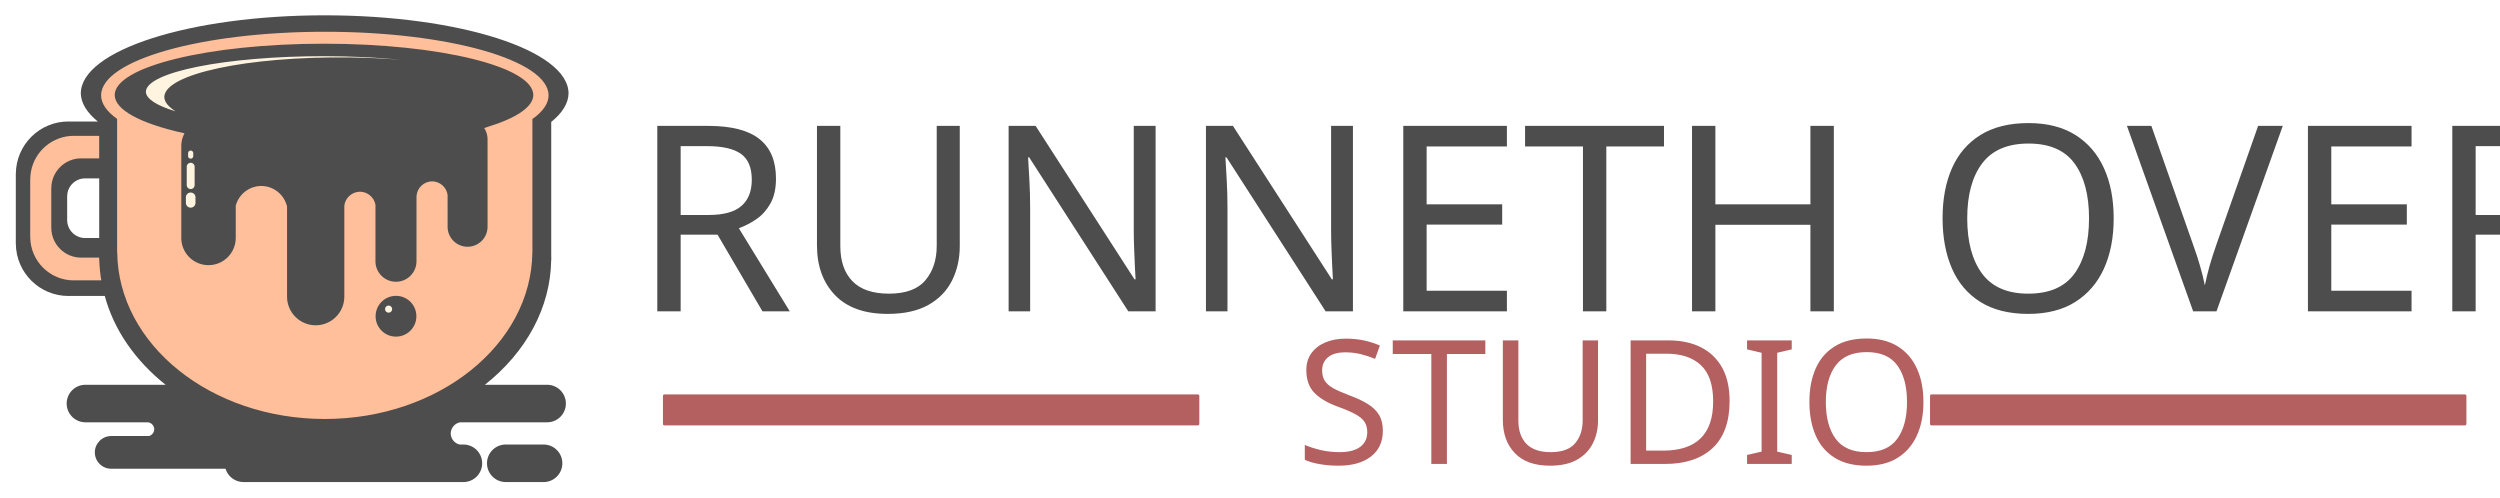
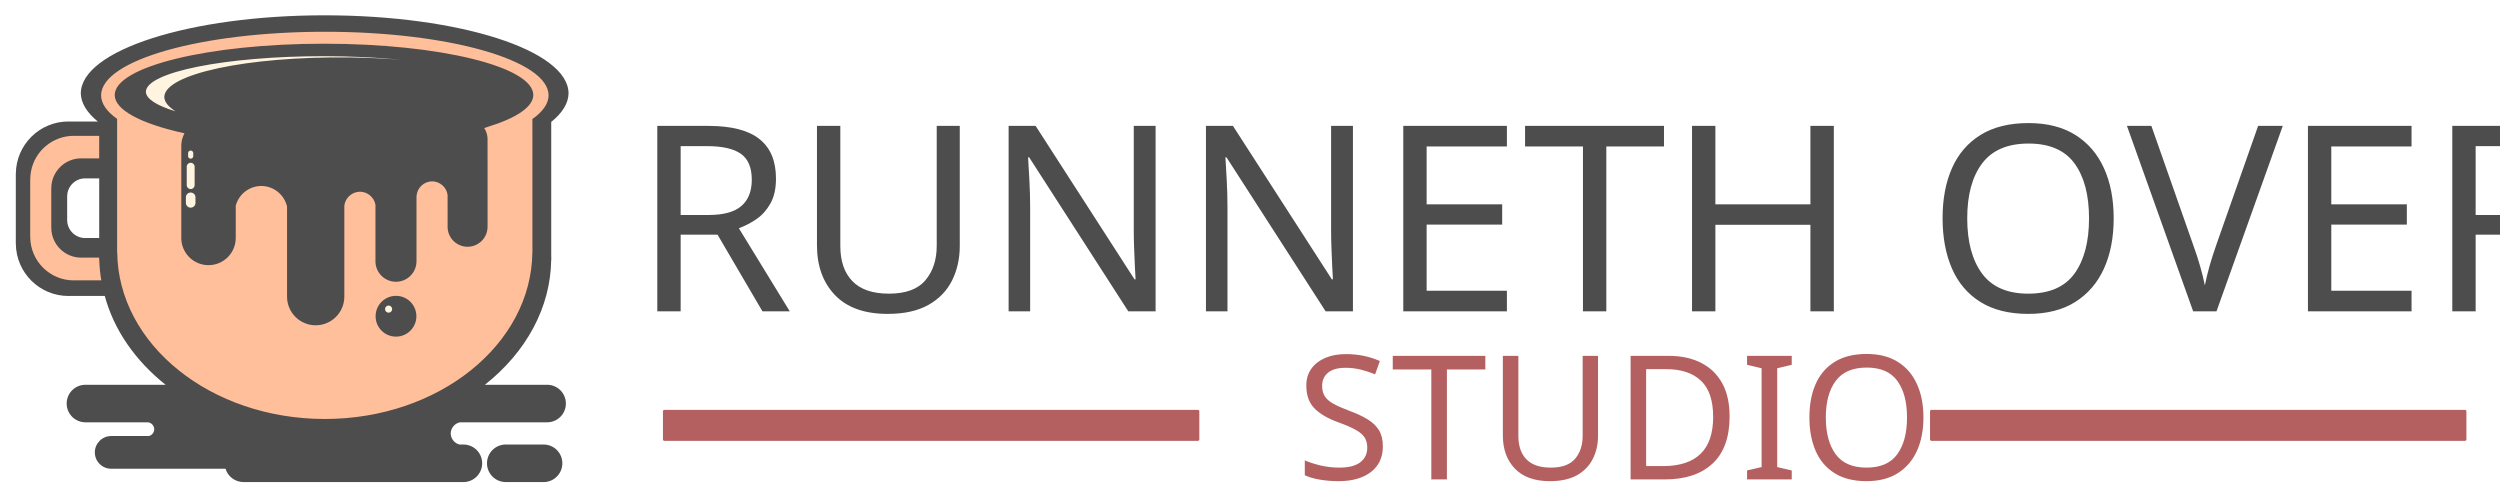
<svg xmlns="http://www.w3.org/2000/svg" width="1940.55" height="386.362" viewBox="0 0 513.437 102.225" version="1.1" id="svg1" xml:space="preserve">
  <defs id="defs1" />
  <g id="layer7" style="display:none" transform="translate(2.643998,2.489263)">
    <path style="fill:#ff0000;stroke:#ff0000;stroke-width:0.376px;stroke-linecap:butt;stroke-linejoin:miter;stroke-opacity:1" d="m 142.875,83.301 c 0,98.924 0,100.056 0,100.056" id="path16" />
  </g>
  <g id="layer5" style="display:none" transform="translate(2.643998,2.489263)">
    <path style="display:inline;fill:none;stroke:#07ff00;stroke-width:1.269;stroke-linecap:butt;stroke-linejoin:miter;stroke-dasharray:none;stroke-opacity:1" d="m 351.95,277.151 c -256.938,0 -256.938,0 -256.938,0" id="path18" />
  </g>
  <g id="layer8" style="display:none" transform="translate(2.643998,2.489263)">
    <rect style="display:inline;fill:#fff4e0;fill-opacity:1;stroke:none;stroke-width:0;stroke-linecap:round;stroke-linejoin:round;stroke-opacity:1" id="rect115" width="508" height="285.75" x="-4.9999999e-06" y="-4.9999999e-06" />
    <circle style="display:inline;fill:#00ff00;fill-opacity:1;stroke:#ff0000;stroke-width:0;stroke-linecap:round;stroke-linejoin:round;stroke-opacity:1" id="path115" cx="254" cy="142.875" r="142.875" />
  </g>
  <g id="g6" transform="translate(2.643998,2.489263)" style="display:none">
    <g id="g2" style="opacity:1;fill:#fff4e0;fill-opacity:1;stroke:none">
      <path id="path1" style="display:inline;opacity:1;fill:#fff4e0;fill-opacity:1;stroke:none;stroke-width:0.227px;stroke-linecap:butt;stroke-linejoin:miter;stroke-opacity:1" d="M 63.672,1.992 C 62.924,2.007 62.229,2.044 61.598,2.104 51.491,3.067 33.603,4.751 27.426,7.238 21.25,9.724 18.522,12.291 17.399,14.457 c -1.123,2.166 -0.642,4.893 0.241,6.096 0.882,1.203 1.444,3.209 1.444,3.209 -0.802,0 -5.936,-0.321 -8.102,0.08 -2.166,0.401 -8.824,4.332 -9.145,8.824 -0.321,4.492 -0.08,17.487 1.043,18.69 1.123,1.203 5.053,5.615 8.824,5.695 3.77,0.08 8.021,-0.642 8.663,-0.08 0.642,0.561 4.091,9.064 5.134,10.508 1.043,1.444 9.385,10.428 13.877,12.273 4.492,1.845 16.364,5.775 27.513,5.454 11.15,-0.321 27.594,-8.102 29.278,-9.706 1.685,-1.604 10.107,-13.717 11.15,-17.246 1.043,-3.529 1.203,-35.856 1.203,-35.856 0,0 3.209,-3.208 3.449,-5.134 0.241,-1.925 -3.77,-7.54 -8.904,-9.305 C 98.256,6.305 74.901,1.76 63.672,1.992 Z M 61.718,8.2 A 35.094,7.981 0 0 1 91.124,11.828 35.094,7.981 0 0 0 68.009,9.852 35.094,7.981 0 0 0 32.915,17.834 35.094,7.981 0 0 0 38.669,22.195 35.094,7.981 0 0 1 26.624,16.182 35.094,7.981 0 0 1 61.718,8.2 Z M 35.287,27.853 h 2.647 v 13.075 h -2.647 z m -24.465,5.695 h 7.219 v 13.396 h -7.219 z m 65.054,26.15 h 2.647 v 2.486 h -2.647 z" />
      <path id="path2" style="opacity:1;fill:#fff4e0;fill-opacity:1;stroke:none;stroke-width:0;stroke-linecap:round;stroke-linejoin:round;stroke-opacity:1" d="M 62.941,8.36 A 36.397,8.021 0 0 0 26.544,16.382 36.397,8.021 0 0 0 40.432,22.667 36.397,8.021 0 0 1 32.021,17.557 36.397,8.021 0 0 1 68.418,9.536 36.397,8.021 0 0 1 90.922,11.255 36.397,8.021 0 0 0 62.941,8.36 Z M 35.368,27.993 v 12.393 h 2.346 V 27.993 Z m 41.784,32.156 a 0.854,0.854 0 0 0 -0.854,0.854 0.854,0.854 0 0 0 0.854,0.854 0.854,0.854 0 0 0 0.854,-0.854 0.854,0.854 0 0 0 -0.854,-0.854 z" />
    </g>
    <path id="path3" style="display:inline;opacity:1;fill:#fff4e0;fill-opacity:1;stroke:none;stroke-width:0;stroke-linecap:round;stroke-linejoin:round" d="m 59.66,-2.449 c -12.254,0.448 -24.663,1.879 -36.175,6.319 -4.378,1.792 -8.81,4.226 -11.422,8.318 -1.223,2.119 -1.607,4.759 -0.839,7.102 -4.554,0.116 -9.091,2.45 -11.487,6.386 -2.008,3.086 -2.618,6.885 -2.303,10.506 0.07,4.775 -0.249,9.579 0.343,14.331 1.306,6.274 7.426,11.17 13.853,10.942 1.65,0.058 3.301,-0.017 4.952,0.003 1.477,4.391 3.969,8.4 6.961,11.92 -3.65,0.034 -7.343,-0.255 -10.956,0.369 -4.125,1.324 -6.15,7.002 -3.517,10.53 1.191,1.783 3.236,2.868 5.336,3.139 -1.689,3.177 -0.226,7.745 3.249,8.987 2.759,1.045 5.744,0.359 8.608,0.55 5.184,8.77e-4 10.367,-0.014 15.551,0.055 1.022,1.121 2.259,2.115 3.788,2.4 2.618,0.645 5.327,0.113 7.986,0.287 13.399,-0.013 26.801,0.055 40.199,-0.125 1.153,-0.151 2.165,-0.775 3.105,-1.42 1.765,1.491 4.179,1.627 6.384,1.571 2.217,-0.167 4.447,0.147 6.654,-0.167 2.103,-0.246 4.084,-1.45 5.098,-3.335 1.62,-2.78 1.212,-6.782 -1.415,-8.815 -0.17,-0.302 -1.172,-0.587 -0.606,-0.779 3.561,-1.853 4.973,-7.062 2.441,-10.296 -1.608,-2.199 -4.423,-3.206 -7.084,-3.027 -1.168,0.051 -2.335,0.101 -3.504,0.055 5.694,-6.595 9.156,-15.251 8.884,-24.018 -0.005,-8.448 -0.028,-16.896 0.042,-25.343 1.276,-1.407 2.583,-2.907 3.073,-4.803 0.892,-2.915 0.109,-6.223 -1.925,-8.481 C 112.087,7.167 107.82,5.231 103.717,3.54 96.246,0.639 88.278,-0.674 80.358,-1.64 73.489,-2.395 66.566,-2.584 59.66,-2.449 Z M 103.518,31.066 c 0.008,7.048 0.096,14.105 -0.25,21.145 -0.946,7.559 -5.45,14.337 -11.377,18.974 C 83.759,77.593 73.206,80.571 62.966,80.339 56.176,80.215 49.242,78.594 43.182,75.582 35.796,71.922 29.257,65.843 26.29,58.024 25.374,55.58 24.841,53.035 24.692,50.498 24.455,44.073 24.659,37.641 24.583,31.213 c -0.007,-2.135 -0.008,-4.271 0.021,-6.406 2.192,1.093 4.573,1.713 6.895,2.463 -0.203,1.752 0.003,3.531 -0.067,5.295 -0.002,5.201 -0.144,10.414 0.209,15.606 0.848,5.021 6.802,8.338 11.525,6.457 3.845,-1.394 6.228,-5.639 5.809,-9.647 0.113,-1.774 -0.424,-3.699 0.391,-5.356 1.062,-1.182 3.617,-0.765 3.721,1.005 0.219,1.84 -0.082,3.694 0.06,5.54 0.05,4.937 -0.236,9.904 0.364,14.816 1.338,5.052 7.717,8.089 12.418,5.668 3.643,-1.627 5.781,-5.802 5.309,-9.714 0.048,-4.85 -0.056,-9.701 0.058,-14.55 0.061,3.611 -0.253,7.261 0.344,10.84 0.377,1.407 1.222,2.678 2.355,3.59 -3.282,2.596 -3.564,8.176 -0.376,10.964 2.871,2.795 8.16,2.689 10.658,-0.556 2.577,-2.927 2.284,-8.045 -0.92,-10.406 2.263,-1.759 2.971,-4.83 2.728,-7.567 0.04,-3.151 -0.119,-6.305 0.036,-9.454 -0.017,2.857 -0.348,6.002 1.328,8.503 2.39,3.453 8.038,4.136 10.969,1.006 2.017,-1.923 2.526,-4.902 2.225,-7.569 0.011,-5.296 0.035,-10.592 -0.018,-15.888 0.984,-0.337 1.955,-0.719 2.883,-1.191 0.004,2.135 0.008,4.271 0.012,6.406 z m -88.953,6.486 c -0.037,1.828 0.029,3.657 -0.035,5.484 -0.366,-0.647 -0.116,-1.458 -0.214,-2.179 0.027,-1.094 -0.066,-2.239 0.163,-3.298 0.01,0.003 0.146,-0.216 0.086,-0.008 z m 62.637,22.986 c 0.676,0.141 -0.116,1.25 -0.335,0.507 -0.036,-0.191 0.08,-0.548 0.335,-0.507 z" />
-     <g id="g4" style="fill:#fff4e0;fill-opacity:1">
+     <g id="g4" style="display:none;fill:#fff4e0;fill-opacity:1">
      <path id="text3" style="font-style:normal;font-variant:normal;font-weight:normal;font-stretch:normal;font-size:35.551px;font-family:Stylish;-inkscape-font-specification:Stylish;fill:#fff4e0;fill-opacity:1;stroke:none;stroke-width:0.52;stroke-linecap:round;stroke-opacity:1" d="m 362.039,67.93 c -3.693,0.144 -7.13,2.325 -9.141,5.377 0.33,-1.767 -0.664,-3.574 -2.229,-4.399 -1.891,-1.009 -4.17,-0.862 -6.196,-0.405 -1.944,0.465 -3.856,2.122 -3.734,4.266 0.024,0.438 0.207,0.975 -0.183,0.32 -2.078,-2.996 -5.66,-4.628 -9.23,-4.889 -2.064,-0.144 -4.137,0.016 -6.203,0.054 -1.704,0.156 -3.658,0.483 -4.799,1.887 -1.937,-2.221 -5.826,-2.31 -7.742,-0.016 -0.947,1.086 -1.098,2.6 -0.875,3.97 0.217,3.864 0.23,7.83 -0.301,11.694 0.048,1.102 -1.196,1.972 -2.193,1.465 -0.615,-0.53 -0.313,-1.49 -0.54,-2.203 -0.436,-4.03 -0.169,-8.086 -0.096,-12.125 -0.076,-1.936 -1.55,-3.628 -3.41,-4.097 -1.635,-0.497 -3.463,-0.223 -4.926,0.642 -1.32,-1.245 -3.228,-1.475 -4.961,-1.341 -4.063,0.033 -8.154,-0.159 -12.192,0.373 -1.17,0.155 -2.406,0.63 -3.142,1.541 -2.101,-1.994 -5.174,-2.192 -7.917,-2.084 -3.899,0.034 -7.952,2.422 -9.165,6.254 -1.282,4.251 1.18,9.15 5.256,10.828 1.473,0.837 3.063,1.314 4.397,2.297 -1.555,0.065 -2.705,-1.089 -3.894,-1.904 -1.917,-1.524 -4.939,-0.482 -5.938,1.63 -1.093,2.392 -0.198,5.385 1.823,7.004 1.424,1.263 3.382,1.513 5.177,1.878 3.57,0.608 7.599,-0.022 10.273,-2.631 2.203,-2.075 3.166,-5.334 2.416,-8.27 -0.629,-2.737 -2.576,-5.14 -5.127,-6.317 1.274,0.214 2.565,-0.395 3.418,-1.322 1.373,0.961 3.183,0.645 4.662,0.129 0.026,3.614 0.218,7.264 -0.327,10.847 -0.784,1.845 -1.043,4.306 0.509,5.839 2.24,2.297 6.279,2.357 8.7,0.321 1.517,-1.467 1.846,-3.904 0.943,-5.78 -0.471,-2.454 0.011,-4.956 -0.111,-7.431 0.024,-1.335 0.068,-2.68 0.148,-3.99 1.119,0.187 2.288,0.494 3.436,0.246 0.42,4.161 -0.408,8.526 1.189,12.513 1.105,2.792 3.686,4.848 6.601,5.477 2.98,0.676 6.216,0.449 9.017,-0.803 1.988,-0.898 3.639,-2.525 4.523,-4.523 -0.799,1.863 0.099,4.277 2.035,4.998 2.166,0.943 4.587,0.594 6.881,0.721 3.644,0.009 7.515,-0.908 10.154,-3.573 0.782,-0.752 1.462,-1.61 2.019,-2.541 -0.538,1.5 -0.348,3.348 0.908,4.441 1.758,1.697 4.425,1.792 6.715,1.526 2.022,-0.287 4.057,-1.781 4.221,-3.943 -0.035,-0.679 0.061,-0.547 0.385,-0.056 2.185,2.982 5.88,4.736 9.57,4.593 4.68,-0.067 9.33,-2.905 11.126,-7.298 1.827,-4.633 1.842,-10.025 -0.192,-14.593 -1.963,-3.994 -6.295,-6.816 -10.794,-6.599 -0.315,-0.006 -0.63,0.003 -0.945,0.004 z m 1.055,8.582 c 1.502,0.451 1.884,2.218 2.016,3.585 0.346,2.442 0.169,5.136 -1.226,7.239 -0.862,0.836 -2.442,0.306 -2.792,-0.801 -1.164,-2.081 -0.873,-4.587 -0.673,-6.838 0.224,-1.328 0.853,-3.029 2.384,-3.22 0.099,-0.016 0.194,0.027 0.291,0.036 z m -32.797,0.125 c 1.709,0.423 2.62,2.28 2.545,3.935 0.181,2.015 0.238,4.331 -1.134,5.971 -0.476,0.448 -1.098,0.765 -1.754,0.816 0.047,-3.591 10e-4,-7.183 0.043,-10.773 0.1,0.017 0.201,0.034 0.301,0.051 z" />
      <path id="rect3" style="fill:#fff4e0;fill-opacity:1;stroke:none;stroke-width:0.418;stroke-linecap:round;stroke-linejoin:round;stroke-dasharray:none;paint-order:normal" d="m 502.363,75.303 c -36.278,0.079 -72.557,-0.007 -108.834,0.094 -2.222,0.306 -3.394,2.854 -2.965,4.893 0.101,2.159 -0.421,4.555 0.83,6.477 1.289,1.527 3.468,1.329 5.26,1.279 35.836,-0.011 71.673,0.032 107.507,-0.057 2.175,-0.346 3.32,-2.837 2.904,-4.85 -0.104,-2.247 0.466,-4.785 -0.994,-6.727 -0.96,-0.959 -2.413,-1.147 -3.709,-1.109 z" />
      <path id="rect4" style="fill:#fff4e0;fill-opacity:1;stroke:none;stroke-width:0.418;stroke-linecap:round;stroke-linejoin:round;stroke-dasharray:none;paint-order:normal" d="m 242.068,75.32 c -36.12,0.017 -72.241,0.036 -108.361,0.014 -1.921,0.113 -3.555,1.91 -3.367,3.85 -0.043,1.764 0.012,3.532 0.021,5.294 0.105,1.603 1.177,3.251 2.876,3.448 1.78,0.342 3.597,-0.017 5.393,0.117 35.101,-0.009 70.203,0.034 105.302,-0.055 2.215,-0.348 3.328,-2.897 2.908,-4.93 -0.096,-2.23 0.453,-4.754 -1.006,-6.674 -0.982,-0.967 -2.453,-1.134 -3.766,-1.064 z" />
+     </g>
+     <g id="layer1">
+       <path style="fill:#fff4e0;fill-opacity:1;stroke-width:0.265" d="m 230.48,58.978 c -1.129,-3.469 -0.403,-30.976 -0.403,-30.976 0,0 5.163,-4.598 6.292,-5.082 1.129,-0.484 0.968,-1.533 1.936,-1.613 0.968,-0.081 5.485,-0.887 5.969,-0.403 0.484,0.484 5.889,8.631 5.969,10.89 0.081,2.259 0.242,-7.744 1.049,-8.712 0.807,-0.968 3.711,-3.146 5.082,-3.146 1.371,0 5.082,-0.161 6.131,0.242 1.049,0.403 4.759,2.501 4.759,3.388 0,0.887 1.452,35.816 1.049,36.138 -0.403,0.323 -1.855,0.323 -2.259,0.726 -0.403,0.403 -7.905,5.969 -9.277,5.243 -1.371,-0.726 -4.517,-4.275 -5.001,-5.243 -0.484,-0.968 -5.082,-8.954 -6.211,-9.841 -1.129,-0.887 2.178,9.438 2.097,10.083 -0.081,0.645 -1.936,2.904 -3.549,3.065 -1.613,0.161 -8.551,1.21 -10.164,0.403 -1.613,-0.807 -5.082,-4.033 -5.163,-5.082 -0.081,-1.049 1.694,-0.081 1.694,-0.081 z" id="path6" />
    </g>
    <g id="g5" style="display:inline;fill:#fff4e0;fill-opacity:1">
      <path id="text4" style="font-style:normal;font-variant:normal;font-weight:normal;font-stretch:normal;font-size:53.327px;font-family:Skranji;-inkscape-font-specification:Skranji;fill:#fff4e0;fill-opacity:1;stroke:none;stroke-width:0.52;stroke-linecap:round" d="m 395.566,18.662 c -2.177,0.334 -4.431,0.498 -6.454,1.438 -2.361,0.539 -4.607,1.659 -6.312,3.397 -2.731,2.255 -5.449,4.759 -6.845,8.092 -1.326,2.467 -2.135,5.2 -2.299,7.999 -0.515,5.825 1.217,11.767 4.634,16.496 1.486,2.274 3.518,4.11 5.704,5.695 2.27,1.754 4.883,3.169 7.761,3.553 4.095,0.685 8.283,-0.064 12.228,-1.197 2.608,-0.787 4.844,-2.413 6.838,-4.222 2.183,-1.863 3.886,-4.197 5.334,-6.657 1.335,-2.092 2.238,-4.456 2.493,-6.932 0.266,-2.028 0.254,-4.086 0.045,-6.119 1.293,3.447 2.437,6.945 3.469,10.477 1.2,3.813 2.302,7.664 3.701,11.407 0.83,1.77 2.657,3.116 4.663,3.014 1.802,0.094 3.622,0.08 5.416,-0.107 2.143,-0.38 4.096,-2.048 4.447,-4.254 1.068,-3.446 2.183,-6.882 2.914,-10.42 1.04,-4.729 1.881,-9.517 3.494,-14.074 0.111,-0.236 0.409,-1.637 0.361,-0.892 -0.021,1.912 0.126,3.822 -0.026,5.734 -0.315,5.627 0.44,11.28 -0.25,16.893 -0.267,1.399 -0.378,2.945 0.415,4.207 1.131,1.939 3.482,2.792 5.642,2.687 2.196,0.096 4.455,0.345 6.683,0.142 2.466,-0.096 4.901,-0.35 7.372,-0.046 2.05,0.124 4.194,0.429 6.184,-0.221 1.524,-0.646 2.329,-2.251 2.618,-3.798 0.178,-0.561 0.392,-1.109 0.595,-1.661 -0.044,1.444 -0.091,3.127 1.098,4.168 1.179,1.171 2.914,1.433 4.504,1.412 2.367,0.185 4.763,0.022 7.1,-0.36 1.628,-0.329 2.957,-1.609 3.381,-3.209 0.615,-2.216 -0.363,-4.561 -0.499,-6.693 1.669,2.755 2.811,5.785 4.273,8.643 1.197,1.83 3.634,2.62 5.699,1.954 2.274,-0.622 4.165,-2.111 6.248,-3.155 1.475,-0.806 2.672,-2.317 2.592,-4.067 0.004,-2.119 -1.532,-3.794 -3.033,-5.101 -1.692,-1.631 -2.8,-3.737 -4.274,-5.55 -0.687,-0.474 0.048,-0.757 0.445,-1.096 1.641,-1.286 3.231,-2.635 4.838,-3.962 0.585,-1.621 1.696,-3.177 1.474,-4.983 0.238,-2.611 -1,-5.055 -2.42,-7.154 -1.48,-2.334 -2.798,-4.773 -4.337,-7.067 -1.108,-1.575 -2.743,-2.737 -4.597,-3.257 -2.19,-0.745 -4.55,-0.591 -6.794,-0.228 -2.58,0.146 -5.108,-0.167 -7.676,-0.353 -0.993,-0.151 -1.971,0.032 -2.976,0.122 -2.312,0.327 -4.009,2.509 -4.239,4.76 -0.198,1.492 0.114,2.986 0.09,4.483 0.155,2.166 0.181,4.337 0.041,6.502 -0.118,5.679 0.356,11.361 0.059,17.036 -0.018,0.759 -0.1,0.616 -0.325,0.034 -0.494,-1.116 -1.65,-1.75 -2.834,-1.817 -0.714,0.035 0.116,-0.42 0.241,-0.748 0.853,-1.146 0.616,-2.637 1.002,-3.942 0.515,-2.563 1.243,-5.302 0.373,-7.867 -0.847,-1.766 -3.031,-2.134 -4.796,-2.122 -2.9,-0.044 -5.8,0.038 -8.7,-0.009 0.123,-0.411 -0.284,-1.315 0.149,-1.404 2.103,0.091 4.244,-0.052 6.29,0.526 1.997,0.479 4.382,0.822 6.119,-0.545 1.775,-1.554 1.875,-4.197 1.409,-6.349 -0.444,-2.066 -1.123,-4.084 -1.901,-6.045 -0.73,-1.573 -2.425,-2.906 -4.236,-2.479 -1.328,0.237 -2.646,0.676 -4.011,0.489 -4.328,-0.14 -8.656,-0.027 -12.983,0.033 -1.406,-0.169 -2.885,-0.065 -4.127,0.682 -0.378,0.487 -0.678,0.057 -1.045,-0.16 -2.058,-1.153 -4.506,-0.622 -6.741,-0.984 -1.517,-0.106 -3.159,-0.569 -4.559,0.268 -1.677,0.878 -2.712,2.747 -2.663,4.625 -0.437,2.955 -1.149,5.858 -1.671,8.796 -0.769,-2.738 -1.63,-5.454 -2.103,-8.264 -0.372,-1.433 -0.653,-3.045 -1.743,-4.128 -1.078,-1.032 -2.633,-1.169 -4.035,-1.312 -1.32,-0.355 -2.668,-0.014 -3.984,0.126 -1.951,0.052 -4.233,-0.12 -5.74,1.364 -1.511,1.64 -1.261,4.179 -0.314,6.039 0.295,0.753 0.461,1.547 0.653,2.33 -1.445,-2.059 -3.145,-3.975 -5.134,-5.519 -2.07,-1.518 -4.428,-2.552 -6.762,-3.585 -2.456,-0.844 -5.082,-1.288 -7.653,-1.511 z m -61.475,0.371 c -3.096,0.284 -6.382,0.332 -9.168,1.879 -1.003,-1.257 -2.727,-1.582 -4.247,-1.363 -2.766,0.143 -5.504,0.375 -8.282,0.24 -4.333,-0.045 -8.67,-0.134 -12.997,-0.303 -1.656,-0.036 -3.34,0.876 -3.956,2.461 -0.24,0.545 -0.352,1.189 -0.438,1.74 -0.561,-1.73 -1.476,-3.702 -3.344,-4.297 -1.473,-0.375 -2.887,0.456 -4.359,0.468 -1.86,0.093 -3.723,-0.115 -5.586,-0.073 -3.182,-0.057 -6.366,0.199 -9.545,0.044 -2.468,-0.255 -5.286,1.496 -5.424,4.129 -0.093,1.925 0.445,3.811 0.438,5.736 0.126,2.749 -0.295,5.492 -0.118,8.24 -0.011,2.978 -0.262,5.953 -0.119,8.933 0.067,3.269 0.246,6.551 -0.082,9.811 -1.049,-0.577 -2.515,-1.225 -3.588,-0.369 -0.39,0.324 -0.381,0.943 -0.885,1.131 -0.734,0.606 -0.439,1.843 0.41,2.186 1.132,0.977 2.599,1.311 3.93,1.902 0.443,0.414 0.625,1.117 1.119,1.539 1.348,1.433 3.393,1.955 5.306,1.821 2.04,0.098 4.177,0.34 6.256,0.113 2.7,-0.097 5.406,-0.298 8.102,-0.009 2.151,0.168 4.608,0.539 6.473,-0.82 1.522,-1.291 1.566,-3.452 2.369,-5.155 0.861,-2.143 1.646,-4.665 0.569,-6.879 -0.592,-1.168 -1.92,-1.814 -3.161,-1.854 0.943,-0.789 1.238,-2.032 1.301,-3.203 0.491,-2.896 1.598,-5.994 0.73,-8.975 -0.759,-1.87 -2.971,-2.586 -4.844,-2.418 -2.908,-0.075 -5.816,0.023 -8.724,-0.017 0.12,-0.408 -0.286,-1.316 0.149,-1.4 2.315,0.046 4.612,-0.001 6.865,0.646 1.82,0.403 3.953,0.574 5.519,-0.626 0.277,0.989 0.535,1.983 0.803,2.975 0.889,-0.405 1.523,-1.202 2.396,-1.61 1.493,0.004 2.964,-0.422 4.452,-0.57 0.628,-0.209 0.216,0.804 0.332,1.188 -0.065,4.31 -0.312,8.619 -0.194,12.93 -0.004,3.645 -0.483,7.251 -0.742,10.894 -0.025,2.007 1.132,4.155 3.173,4.691 2.093,0.656 4.297,0.112 6.438,0.131 1.71,-0.124 3.504,0.168 5.149,-0.411 1.667,-0.695 2.773,-2.608 2.295,-4.395 -0.374,-3.286 -0.677,-6.551 -0.659,-9.858 -0.05,-4.556 -0.428,-9.102 -0.384,-13.659 -0.008,-0.675 -0.015,-1.35 -0.023,-2.025 1.795,0.309 4.074,0.76 5.627,-0.619 0.333,-0.322 0.051,0.724 0.14,0.987 0.068,1.457 0.29,2.907 0.195,4.372 -0.114,2.918 -0.317,5.835 -0.208,8.758 -0.014,3.428 -0.424,6.837 -0.517,10.263 -0.068,1.588 -0.5,3.368 0.374,4.857 0.784,1.6 2.628,2.432 4.36,2.233 3.157,-0.17 6.502,0.378 9.474,-0.979 2.097,-1.339 2.596,-4.104 2.232,-6.404 -0.273,-2.698 -0.398,-5.376 -0.357,-8.096 0.858,0.04 1.718,0.011 2.576,-0.027 0.277,3.546 0.173,7.214 -0.041,10.768 0.036,1.685 1.132,3.525 2.857,3.816 3.337,0.977 6.853,-0.07 10.224,0.664 0.569,0.123 1.337,0.306 1.952,-0.025 0.082,-0.636 -0.284,-1.307 -0.08,-1.908 0.647,-0.572 0.784,-1.571 0.869,-2.405 0.08,-2.02 -0.694,-3.949 -0.751,-5.962 -0.181,-1.936 -0.452,-3.87 -0.46,-5.802 0.368,-0.78 1.047,-1.398 1.24,-2.272 0.696,-2.084 0.798,-4.293 1.135,-6.447 0.185,-1.861 -0.572,-3.935 -2.334,-4.789 0.287,-3.566 0.263,-7.136 0.71,-10.678 0.193,-1.963 -0.975,-4.003 -2.876,-4.641 -2.151,-0.718 -4.475,-0.2 -6.663,-0.187 -1.415,0.085 -2.912,-0.274 -4.225,0.438 -1.557,0.661 -2.746,2.298 -2.48,4.036 0.092,3.113 0.771,6.128 0.686,9.213 -0.108,0.454 0.282,1.409 -0.169,1.54 -0.791,0.002 -1.581,0.035 -2.372,0.027 0.032,-1.663 0.087,-3.34 0.189,-4.992 0.311,-0.918 0.34,-1.973 -0.159,-2.818 0.059,-1.412 0.699,-2.779 0.496,-4.217 -0.108,-1.725 -1.245,-3.336 -2.912,-3.875 -0.778,-0.288 -1.613,-0.391 -2.439,-0.367 z m -171.385,0.102 c -2.76,0.357 -4.475,3.497 -3.807,6.088 0.189,2.354 0.405,4.705 0.576,7.061 -1.809,-2.984 -3.613,-5.978 -5.446,-8.948 -1.159,-1.747 -2.942,-3.046 -4.973,-3.577 -2.162,-0.696 -4.473,-0.51 -6.678,-0.167 -2.868,0.139 -5.672,-0.242 -8.533,-0.416 -1.426,0.095 -2.983,0.093 -4.138,1.075 -1.775,1.299 -2.411,3.619 -2.188,5.729 0.138,2.803 0.345,5.624 0.188,8.483 -0.145,4.687 0.164,9.372 0.129,14.06 0.051,1.903 -0.014,3.807 -0.412,5.674 -0.409,2.529 -0.969,5.128 -0.524,7.688 0.574,2.021 2.809,2.992 4.767,2.967 2.862,0.164 5.8,0.176 8.583,-0.573 1.93,-0.774 2.98,-2.945 2.758,-4.958 -0.077,-1.592 -0.56,-3.127 -0.696,-4.712 1.404,2.221 2.384,4.593 3.445,7.001 0.662,1.528 1.667,3.114 3.381,3.564 1.985,0.622 4.118,-0.017 5.808,-1.118 1.761,-0.996 3.663,-1.844 5.167,-3.216 0.302,-0.36 0.546,-0.772 0.709,-1.213 1.688,2.105 4.351,3.068 6.848,3.84 2.287,0.669 4.606,1.284 6.956,1.672 1.961,0.117 3.804,-0.7 5.576,-1.428 0.878,1.622 2.891,2.517 4.679,2.027 2.395,-0.302 4.797,-0.81 7.03,-1.736 0.803,-0.456 1.471,-1.173 1.814,-2.035 0.809,2.067 3.188,2.932 5.263,2.849 2.329,-0.083 4.658,0.055 6.986,0.042 1.334,-0.026 2.896,-0.217 3.668,-1.462 0.99,-1.375 0.826,-3.173 0.436,-4.725 -0.503,-2.489 -0.821,-5.053 -0.736,-7.61 1.469,2.61 3.22,5.05 4.561,7.734 1.131,1.901 1.949,4.167 3.849,5.459 1.212,0.884 2.82,0.802 4.153,0.256 2.065,-0.784 4.186,-1.548 5.914,-2.973 1.118,-0.881 2.179,-1.986 2.461,-3.433 1.258,0.136 2.764,0.003 3.547,-1.125 0.882,-0.61 0.574,-2.253 -0.576,-2.279 -1.01,-0.172 -2.126,0.159 -2.791,0.959 -0.13,-2.403 -0.447,-4.796 -0.438,-7.207 -0.148,-6.275 0.21,-12.523 0.796,-18.761 0.565,0.809 1.479,1.688 2.553,1.279 1.117,-0.407 1.152,-1.831 1.051,-2.82 0.439,-0.379 0.422,-1.106 0.037,-1.518 1.517,-1.441 3.123,-2.786 4.664,-4.203 1.008,0.28 1.89,0.971 2.922,1.131 1.238,-0.076 2.837,-0.793 2.861,-2.213 -0.099,-1.288 -1.536,-1.859 -2.645,-1.996 -1.516,0.158 -2.747,1.22 -4.193,1.634 -0.614,0.301 -0.289,1.131 0.311,1.207 1.005,0.246 -0.518,0.082 -0.89,0.105 -1.389,0.06 -2.808,-0.281 -4.176,0.025 -1.21,0.272 -1.936,1.381 -2.275,2.498 -0.158,0.481 -0.223,0.851 -0.253,0.068 -0.156,-2.194 -1.602,-4.551 -3.917,-4.898 -2.585,-0.34 -5.205,-0.257 -7.801,-0.208 -2.515,0.338 -4.83,2.665 -4.526,5.306 0.048,2.456 0.355,4.843 0.257,7.289 -1.128,-2.702 -2.339,-5.367 -3.512,-8.05 -0.989,-2.018 -2.369,-4.219 -4.67,-4.853 -1.759,-0.423 -3.499,0.409 -5.122,0.985 -1.572,0.724 -3.266,1.12 -4.857,1.84 -1.319,0.577 -2.224,1.796 -2.611,3.158 -0.541,1.399 -0.376,2.905 -0.322,4.362 0.05,5.607 0.152,11.214 0.079,16.821 -0.016,3.056 0.183,6.121 -0.234,9.161 -0.043,-0.214 -0.087,-1.057 -0.148,-1.503 -0.406,-4.791 -0.181,-9.614 -0.62,-14.405 -0.292,-4.218 0.078,-8.506 0.454,-12.749 0.125,-1.793 0.334,-3.609 0.203,-5.398 -0.417,-1.511 -2.203,-1.887 -3.566,-1.845 -1.905,-0.005 -3.815,0.069 -5.71,-0.178 -1.933,-0.153 -4.25,-0.131 -5.582,1.52 -1.625,1.866 -1.494,4.508 -1.315,6.815 0.137,4.059 0.508,8.105 0.901,12.145 0.25,3.363 0.373,6.71 0.557,10.078 -1.152,0.123 -2.322,0.063 -3.459,-0.158 0.011,-4.853 -0.504,-9.703 -0.162,-14.555 0.16,-4.13 0.687,-8.283 0.653,-12.439 -0.206,-1.928 -1.901,-3.637 -3.889,-3.601 -1.999,-0.187 -4.02,0.064 -6.01,-0.266 -1.046,-0.092 -2.096,-0.175 -3.146,-0.128 z m 94.084,0.414 c -0.889,0.061 -1.553,0.886 -1.697,1.723 -0.117,-0.64 -0.685,-0.44 -1.172,-0.424 -1.245,0.137 -2.145,1.268 -2.603,2.33 -0.046,0.959 -0.271,2.264 0.788,2.781 -4e-5,0.144 -0.757,0.222 -1.004,0.463 -0.605,0.384 -0.838,1.412 -0.107,1.789 1.324,1.048 3.498,1.273 4.783,0.047 0.361,-0.855 -0.32,-1.65 -1.09,-1.939 -0.695,-0.25 -0.381,-0.423 0.17,-0.568 0.68,-0.135 0.927,-0.401 0.475,-0.995 0.476,0.786 1.675,0.35 1.973,-0.402 0.744,-1.095 1.459,-2.577 0.738,-3.864 -0.262,-0.476 -0.659,-0.951 -1.254,-0.94 z m 5.5,0.445 c -1.532,0.013 -2.048,2.332 -0.764,3.082 0.368,0.266 0.661,0.565 0.664,1.029 0.388,0.932 1.592,0.841 2.373,0.52 1.05,-0.235 2.281,-1.187 1.869,-2.391 -0.365,-0.803 -1.078,-1.454 -1.836,-1.885 -0.715,-0.341 -1.534,-0.319 -2.307,-0.355 z m -29.279,7.178 c 0.52,0.792 -0.749,-0.125 0,0 z m -89.613,4.719 c 0.955,1.106 1.684,2.839 0.722,4.172 -0.423,0.674 -0.942,1.284 -1.452,1.892 0.212,-2.046 0.369,-4.182 0.658,-6.145 l 0.067,0.074 z m 349.721,0.096 c 0.861,1.056 1.57,2.67 0.695,3.923 -0.39,0.747 -0.912,1.42 -1.501,2.02 0.242,-2.059 0.358,-4.109 0.65,-6.119 0.052,0.059 0.104,0.117 0.156,0.176 z m -96.344,0.898 c 2.873,0.362 5.514,2.586 6.05,5.489 0.578,2.039 1.144,4.196 0.598,6.308 -0.377,1.519 -0.88,3.091 -1.883,4.317 -1.172,1.045 -2.776,1.366 -4.242,1.788 -3.365,0.777 -6.953,-1.724 -7.587,-5.077 -0.565,-2.267 -0.455,-4.595 0.032,-6.794 0.38,-2.284 1.927,-4.302 3.925,-5.42 0.976,-0.416 2.042,-0.667 3.107,-0.611 z M 159.971,43.113 c 0.188,2.658 0.066,5.311 -0.157,7.97 -0.08,1.117 -0.157,2.234 -0.161,3.355 -1.204,-1.35 -2.686,-2.468 -3.589,-4.067 -0.858,-1.173 -1.703,-2.357 -2.597,-3.504 1.942,-1.457 3.77,-3.053 5.645,-4.59 0.208,-0.555 0.453,-1.094 0.711,-1.627 0.05,0.821 0.099,1.642 0.148,2.463 z m 303.877,6.498 c 1.532,-0.005 3.142,0.07 4.521,0.809 -1.904,0.089 -3.819,0.415 -5.719,0.1 -0.067,-0.577 -0.002,-1.07 0.665,-0.891 0.177,-0.005 0.355,-0.013 0.532,-0.017 z m -180.324,0.006 c 1.575,0.023 3.264,-0.03 4.672,0.791 -1.889,0.115 -3.793,0.403 -5.68,0.109 -0.057,-0.569 -0.018,-1.079 0.693,-0.891 0.105,-0.003 0.21,-0.007 0.315,-0.009 z m -31.236,7.631 c -0.923,-0.032 -1.357,1.032 -1.029,1.796 0.424,1.09 0.315,2.485 1.326,3.263 0.487,-0.132 0.405,0.397 0.354,0.689 0.032,0.812 0.851,1.17 1.537,1.281 0.475,0.068 0.809,0.281 0.887,0.766 0.294,0.812 1.616,1.082 1.975,0.193 0.682,-1.391 1.123,-3.072 0.633,-4.594 -0.164,-0.895 -1.416,-0.865 -1.895,-0.236 -0.279,-0.16 -0.2,-0.75 -0.514,-1.004 -0.695,-0.896 -1.865,-1.195 -2.659,-1.98 -0.189,-0.104 -0.396,-0.172 -0.613,-0.174 z m 15.336,1.604 c -0.62,0.553 -1.323,-0.489 -0.325,-0.421 0.469,-0.234 0.283,0.125 0.325,0.421 z m -35.801,-0.162 c -0.953,0.211 -2.216,0.812 -2.041,1.986 0.232,0.804 0.775,1.548 1.514,1.961 -0.177,0.659 0.44,1.167 1.061,1.086 0.632,0.414 1.405,0.976 2.18,0.535 0.527,-0.176 0.51,-0.844 0.975,-1.045 0.79,-0.537 0.48,-1.923 -0.48,-2.006 -0.377,-0.175 -0.519,-0.363 -0.285,-0.73 0.092,-0.772 -0.683,-1.247 -1.371,-1.271 -0.43,-0.317 -0.994,-0.62 -1.551,-0.516 z m 13.252,0.166 c -1.959,0.164 -3.717,1.147 -5.61,1.603 -0.328,0.182 1.003,0.397 1.316,0.592 0.288,0.233 0.994,-0.039 0.933,0.466 0.19,0.456 -0.587,0.617 -0.812,0.939 -0.762,0.596 -1.523,1.193 -2.285,1.789 1.745,-0.015 3.459,0.313 5.188,0.479 1.244,0.04 2.247,-0.873 3.049,-1.707 0.562,-0.234 1.468,-0.478 1.434,-1.25 -0.075,-0.384 -0.33,-0.68 -0.322,-1.1 -0.087,-0.564 -0.691,-0.705 -1.043,-1.004 -0.395,-0.561 -1.163,-0.869 -1.846,-0.807 z" />
    </g>
  </g>
  <g id="layer9" style="opacity:1;fill:#ffbf9b;fill-opacity:1;stroke:none" transform="translate(2.643998,2.489263)">
    <path id="path117" style="display:inline;opacity:1;fill:#ffbf9b;fill-opacity:1;stroke:none;stroke-width:0.227px;stroke-linecap:butt;stroke-linejoin:miter;stroke-opacity:1" d="M 63.672,1.992 C 62.924,2.007 62.229,2.044 61.598,2.104 51.491,3.067 33.603,4.751 27.426,7.238 21.25,9.724 18.522,12.291 17.399,14.457 c -1.123,2.166 -0.642,4.893 0.241,6.096 0.882,1.203 1.444,3.209 1.444,3.209 -0.802,0 -5.936,-0.321 -8.102,0.08 -2.166,0.401 -8.824,4.332 -9.145,8.824 -0.321,4.492 -0.08,17.487 1.043,18.69 1.123,1.203 5.053,5.615 8.824,5.695 3.77,0.08 8.021,-0.642 8.663,-0.08 0.642,0.561 4.091,9.064 5.134,10.508 1.043,1.444 9.385,10.428 13.877,12.273 4.492,1.845 16.364,5.775 27.513,5.454 11.15,-0.321 27.594,-8.102 29.278,-9.706 1.685,-1.604 10.107,-13.717 11.15,-17.246 1.043,-3.529 1.203,-35.856 1.203,-35.856 0,0 3.209,-3.208 3.449,-5.134 0.241,-1.925 -3.77,-7.54 -8.904,-9.305 C 98.256,6.305 74.901,1.76 63.672,1.992 Z M 61.718,8.2 A 35.094,7.981 0 0 1 91.124,11.828 35.094,7.981 0 0 0 68.009,9.852 35.094,7.981 0 0 0 32.915,17.834 35.094,7.981 0 0 0 38.669,22.195 35.094,7.981 0 0 1 26.624,16.182 35.094,7.981 0 0 1 61.718,8.2 Z M 35.287,27.853 h 2.647 v 13.075 h -2.647 z m -24.465,5.695 h 7.219 v 13.396 h -7.219 z m 65.054,26.15 h 2.647 v 2.486 h -2.647 z" />
    <path id="path121" style="opacity:1;fill:#fff4e0;fill-opacity:1;stroke:none;stroke-width:0;stroke-linecap:round;stroke-linejoin:round;stroke-opacity:1" d="M 62.941,8.36 A 36.397,8.021 0 0 0 26.544,16.382 36.397,8.021 0 0 0 40.432,22.667 36.397,8.021 0 0 1 32.021,17.557 36.397,8.021 0 0 1 68.418,9.536 36.397,8.021 0 0 1 90.922,11.255 36.397,8.021 0 0 0 62.941,8.36 Z M 35.368,27.993 v 12.393 h 2.346 V 27.993 Z m 41.784,32.156 a 0.854,0.854 0 0 0 -0.854,0.854 0.854,0.854 0 0 0 0.854,0.854 0.854,0.854 0 0 0 0.854,-0.854 0.854,0.854 0 0 0 -0.854,-0.854 z" />
  </g>
  <path id="path20" style="display:inline;opacity:1;fill:#4d4d4d;fill-opacity:1;stroke:none;stroke-width:0;stroke-linecap:round;stroke-linejoin:round" d="m 66.68,3.144 a 50.087,16.053 0 0 0 -50.086,16.053 50.087,16.053 0 0 0 3.494,5.756 h -5.962 v 0.002 a 10.803,10.803 0 0 0 -0.073,-0.005 l -0.004,-0.002 A 10.803,10.803 0 0 0 3.255,35.646 H 3.246 V 50.084 h 0.009 a 10.803,10.803 0 0 0 10.796,10.703 10.803,10.803 0 0 0 0.132,-0.009 h 7.333 a 46.429,36.718 0 0 0 12.496,18.245 H 17.622 a 3.856,3.856 0 0 0 -0.076,-9.93e-4 v -9.94e-4 a 3.856,3.856 0 0 0 -3.856,3.856 3.856,3.856 0 0 0 3.834,3.854 v 0.003 H 29.965 v 0.008 a 1.465,1.465 0 0 1 0.028,-0.008 h 0.433 a 1.465,1.465 0 0 1 1.252,1.407 1.465,1.465 0 0 1 -1.059,1.401 h -0.654 -7.155 v 0.008 a 3.361,3.361 0 0 0 -3.334,3.358 3.361,3.361 0 0 0 3.362,3.361 3.361,3.361 0 0 0 0.1,-0.008 h 23.376 a 3.856,3.856 0 0 0 3.674,2.743 v 7.45e-4 h 45.177 a 3.856,3.856 0 0 0 0.005,0 3.856,3.856 0 0 0 3.857,-3.857 3.856,3.856 0 0 0 -3.857,-3.855 3.856,3.856 0 0 0 -0.005,0 h -0.799 a 2.373,2.373 0 0 1 -1.801,-2.265 2.373,2.373 0 0 1 1.9,-2.295 h 17.758 v -0.01 a 3.856,3.856 0 0 0 0.14,0.01 3.856,3.856 0 0 0 3.856,-3.856 3.856,3.856 0 0 0 -3.856,-3.855 3.856,3.856 0 0 0 -0.14,0.01 v -0.009 H 99.58 A 46.429,36.718 0 0 0 113.198,53.465 h 0.011 V 53.355 a 46.429,36.718 0 0 0 0.016,-0.182 46.429,36.718 0 0 0 -0.016,-0.552 v -27.581 a 50.087,16.053 0 0 0 3.556,-5.842 A 50.087,16.053 0 0 0 66.679,3.145 Z m 0.032,3.379 v 3.873e-4 h 3.85e-4 a 45.953,13.066 0 0 1 45.952,13.067 45.953,13.066 0 0 1 -3.323,4.854 v 2.979 a 49.099,15.737 0 0 0 7.6e-4,-9.93e-4 v 23.594 a 42.653,34.515 0 0 1 0.014,0.518 42.653,34.515 0 0 1 -0.014,0.171 v 0.103 h -0.01 A 42.653,34.515 0 0 1 66.703,86.049 42.653,34.515 0 0 1 24.074,51.809 h -0.022 v -0.247 a 42.653,34.515 0 0 1 -0.004,-0.027 42.653,34.515 0 0 1 0.004,-0.028 V 27.464 24.757 24.418 A 45.953,13.066 0 0 1 20.76,19.591 45.953,13.066 0 0 1 66.712,6.524 Z m -0.169,2.453 3.79e-4,3.874e-4 a 42.985,10.545 0 0 0 -42.985,10.544 42.985,10.545 0 0 0 14.326,7.855 5.593,5.593 0 0 0 -0.656,2.554 5.593,5.593 0 0 0 0.005,0.063 v 18.822 a 5.593,5.593 0 0 0 -0.004,0.051 5.593,5.593 0 0 0 5.593,5.593 5.593,5.593 0 0 0 5.593,-5.581 h 0.002 v -6.643 a 5.459,5.459 0 0 1 5.23,-4.041 5.459,5.459 0 0 1 5.307,4.233 v 18.443 a 5.884,5.884 0 0 0 -0.004,0.053 5.884,5.884 0 0 0 5.884,5.884 5.884,5.884 0 0 0 5.882,-5.871 h 0.002 V 42.188 a 3.282,3.282 0 0 1 3.206,-2.817 3.282,3.282 0 0 1 3.185,2.672 v 11.569 a 4.216,4.216 0 0 0 -0.004,0.038 4.216,4.216 0 0 0 4.217,4.216 4.216,4.216 0 0 0 4.216,-4.207 h 7.41e-4 V 40.197 h 0.009 a 3.24,3.24 0 0 1 3.195,-2.952 3.24,3.24 0 0 1 3.181,2.774 v 2.364 a 4.105,4.105 0 0 0 -0.002,0.038 4.105,4.105 0 0 0 0.004,0.028 v 4.087 a 4.105,4.105 0 0 0 -0.002,0.037 4.105,4.105 0 0 0 4.105,4.104 4.105,4.105 0 0 0 4.104,-4.096 h 7.4e-4 V 32.658 h -7.2e-4 v -4.153 h -0.001 A 4.105,4.105 0 0 0 99.45,26.303 41.231,9.576 0 0 0 100.032,26.101 42.985,10.545 0 0 0 109.528,19.52 42.985,10.545 0 0 0 66.544,8.976 Z m -0.002,2.56 a 36.583,7.331 0 0 1 16.104,0.765 37.893,8.566 0.668 0 0 -10.915,-0.503 37.893,8.566 0.668 0 0 -37.99,8.123 37.893,8.566 0.668 0 0 2.331,2.944 36.583,7.331 0 0 1 -6.112,-3.998 36.583,7.331 0 0 1 36.583,-7.331 z M 15.156,27.893 a 8.95,8.95 0 0 1 0.061,0.005 V 27.898 h 5.154 v 4.627 h -3.651 v 7.56e-4 a 6.147,6.147 0 0 0 -0.041,-0.004 l -0.002,-9.95e-4 a 6.147,6.147 0 0 0 -6.143,6.088 h -0.005 v 8.215 h 0.005 a 6.147,6.147 0 0 0 6.143,6.09 6.147,6.147 0 0 0 0.075,-0.005 h 3.618 v 0.234 a 46.429,36.718 0 0 0 -0.004,0.03 46.429,36.718 0 0 0 0.004,0.03 v 0.262 h 0.024 a 46.429,36.718 0 0 0 0.412,4.113 h -5.543 a 8.95,8.95 0 0 1 -0.108,0.009 8.95,8.95 0 0 1 -8.944,-8.868 h -0.007 v -11.943 h 0.009 a 9.118,9.118 0 0 1 0.151,-1.565 8.95,8.95 0 0 1 8.793,-7.315 z m 24.005,3.025 h 3.71e-4 a 0.531,0.531 0 0 1 0.53,0.531 0.531,0.531 0 0 1 -0.004,0.062 v 0.479 a 0.531,0.531 0 0 1 0.004,0.067 0.531,0.531 0 0 1 -0.004,0.062 0.531,0.531 0 0 0 0,3.87e-4 0.531,0.531 0 0 0 0,3.98e-4 0.531,0.531 0 0 0 0,3.77e-4 0.531,0.531 0 0 0 0,3.97e-4 0.531,0.531 0 0 1 -0.527,0.467 0.531,0.531 0 0 1 -0.526,-0.467 h -7.49e-4 v -0.015 a 0.531,0.531 0 0 1 -0.004,-0.049 0.531,0.531 0 0 1 0.004,-0.048 v -0.511 a 0.531,0.531 0 0 1 -0.004,-0.048 0.531,0.531 0 0 1 0.53,-0.531 z m 0,2.513 h 3.71e-4 a 0.815,0.815 0 0 1 0.815,0.815 0.815,0.815 0 0 1 -0.004,0.05 v 3.653 a 0.815,0.815 0 0 1 0.004,0.074 0.815,0.815 0 0 1 -0.004,0.05 0.815,0.815 0 0 0 0,3.89e-4 0.815,0.815 0 0 0 0,3.76e-4 0.815,0.815 0 0 0 0,3.98e-4 0.815,0.815 0 0 0 0,3.78e-4 0.815,0.815 0 0 0 0,3.98e-4 0.815,0.815 0 0 0 0,3.77e-4 0.815,0.815 0 0 0 0,3.97e-4 0.815,0.815 0 0 1 -0.811,0.762 0.815,0.815 0 0 1 -0.811,-0.762 h -3.88e-4 v -0.014 a 0.815,0.815 0 0 1 -0.002,-0.039 0.815,0.815 0 0 1 0.002,-0.038 v -3.7 a 0.815,0.815 0 0 1 0,-9.93e-4 0.815,0.815 0 0 1 -0.002,-0.037 0.815,0.815 0 0 1 0.815,-0.815 z m -21.674,3.203 -3.85e-4,3.77e-4 v 7.45e-4 a 3.694,3.694 0 0 1 0.025,9.95e-4 h 2.258 v 7.45e-4 h 0.603 v 12.247 h -0.602 v 7.65e-4 h -2.237 a 3.694,3.694 0 0 1 -0.045,0.003 3.694,3.694 0 0 1 -3.692,-3.66 h -0.004 v -4.936 h 0.004 a 3.694,3.694 0 0 1 3.691,-3.659 z m 21.674,2.907 a 0.987,0.987 0 0 1 0.987,0.987 0.987,0.987 0 0 1 -0.004,0.059 v 0.985 a 0.987,0.987 0 0 1 0.004,0.091 0.987,0.987 0 0 1 -0.987,0.987 0.987,0.987 0 0 1 -0.983,-0.929 h -0.002 v -0.021 a 0.987,0.987 0 0 1 -0.002,-0.038 0.987,0.987 0 0 1 0.002,-0.038 v -1.06 a 0.987,0.987 0 0 1 -0.002,-0.038 0.987,0.987 0 0 1 0.987,-0.987 z m 42.166,21.216 a 4.188,4.188 0 0 0 -4.188,4.189 4.188,4.188 0 0 0 4.188,4.189 4.188,4.188 0 0 0 4.189,-4.189 4.188,4.188 0 0 0 -4.189,-4.189 z m -1.519,1.995 a 0.731,0.731 0 0 1 0.731,0.732 0.731,0.731 0 0 1 -0.731,0.731 0.731,0.731 0 0 1 -0.731,-0.731 0.731,0.731 0 0 1 0.731,-0.732 z m 24.063,28.54 a 3.856,3.856 0 0 0 -3.856,3.855 3.856,3.856 0 0 0 3.856,3.857 3.856,3.856 0 0 0 0.047,-0.003 v 0.003 h 7.716 a 3.856,3.856 0 0 0 0.004,0 3.856,3.856 0 0 0 3.856,-3.857 3.856,3.856 0 0 0 -3.856,-3.855 3.856,3.856 0 0 0 -0.004,0 h -7.716 v 7.46e-4 a 3.856,3.856 0 0 0 -0.047,-7.46e-4 z" />
  <g id="layer6" style="fill:#a0ced9;fill-opacity:1" transform="translate(2.643998,2.489263)">
-     <text xml:space="preserve" style="font-style:normal;font-variant:normal;font-weight:normal;font-stretch:normal;font-size:35.551px;font-family:Stylish;-inkscape-font-specification:Stylish;fill:#b46060;fill-opacity:1;stroke:none;stroke-width:0.52;stroke-linecap:round;stroke-opacity:1" x="263.517" y="92.792" id="text2">
-       <tspan id="tspan2" style="font-size:35.551px;fill:#b46060;fill-opacity:1;stroke:none;stroke-width:0.52;stroke-opacity:1" x="263.517" y="92.792">STUDIO</tspan>
+     <text xml:space="preserve" style="font-style:normal;font-variant:normal;font-weight:normal;font-stretch:normal;font-size:35.551px;font-family:Stylish;-inkscape-font-specification:Stylish;fill:#b46060;fill-opacity:1;stroke:none;stroke-width:0.52;stroke-linecap:round;stroke-opacity:1" x="263.517" y="95.967" id="text2">
+       <tspan id="tspan2" style="font-size:35.551px;fill:#b46060;fill-opacity:1;stroke:none;stroke-width:0.52;stroke-opacity:1" x="263.517" y="95.967">STUDIO</tspan>
    </text>
-     <rect style="fill:#b46060;fill-opacity:1;stroke:none;stroke-width:0.418;stroke-linecap:round;stroke-linejoin:round;stroke-dasharray:none;paint-order:normal" id="rect2" width="110.16" height="6.364" x="393.734" y="78.512" ry="0.295" />
-     <rect style="fill:#b46060;fill-opacity:1;stroke:none;stroke-width:0.418;stroke-linecap:round;stroke-linejoin:round;stroke-dasharray:none;paint-order:normal" id="rect2-4" width="110.16" height="6.364" x="133.507" y="78.512" rx="0.291" ry="0.291" />
+     <rect style="fill:#b46060;fill-opacity:1;stroke:none;stroke-width:0.418;stroke-linecap:round;stroke-linejoin:round;stroke-dasharray:none;paint-order:normal" id="rect2" width="110.16" height="6.364" x="393.734" y="81.687" ry="0.295" />
+     <rect style="fill:#b46060;fill-opacity:1;stroke:none;stroke-width:0.418;stroke-linecap:round;stroke-linejoin:round;stroke-dasharray:none;paint-order:normal" id="rect2-4" width="110.16" height="6.364" x="133.507" y="81.687" rx="0.291" ry="0.291" />
  </g>
  <g id="layer4" style="display:inline;fill:#a0ced9;fill-opacity:1" transform="translate(2.643998,2.489263)">
    <text xml:space="preserve" style="font-style:normal;font-variant:normal;font-weight:normal;font-stretch:normal;font-size:53.327px;font-family:Skranji;-inkscape-font-specification:Skranji;fill:#4d4d4d;fill-opacity:1;stroke:none;stroke-width:0.52;stroke-linecap:round" x="127.174" y="61.445" id="text1">
      <tspan id="tspan1" style="font-size:53.327px;fill:#4d4d4d;fill-opacity:1;stroke:none;stroke-width:0.52" x="127.174" y="61.445">RUNNETH OVER</tspan>
    </text>
  </g>
</svg>
